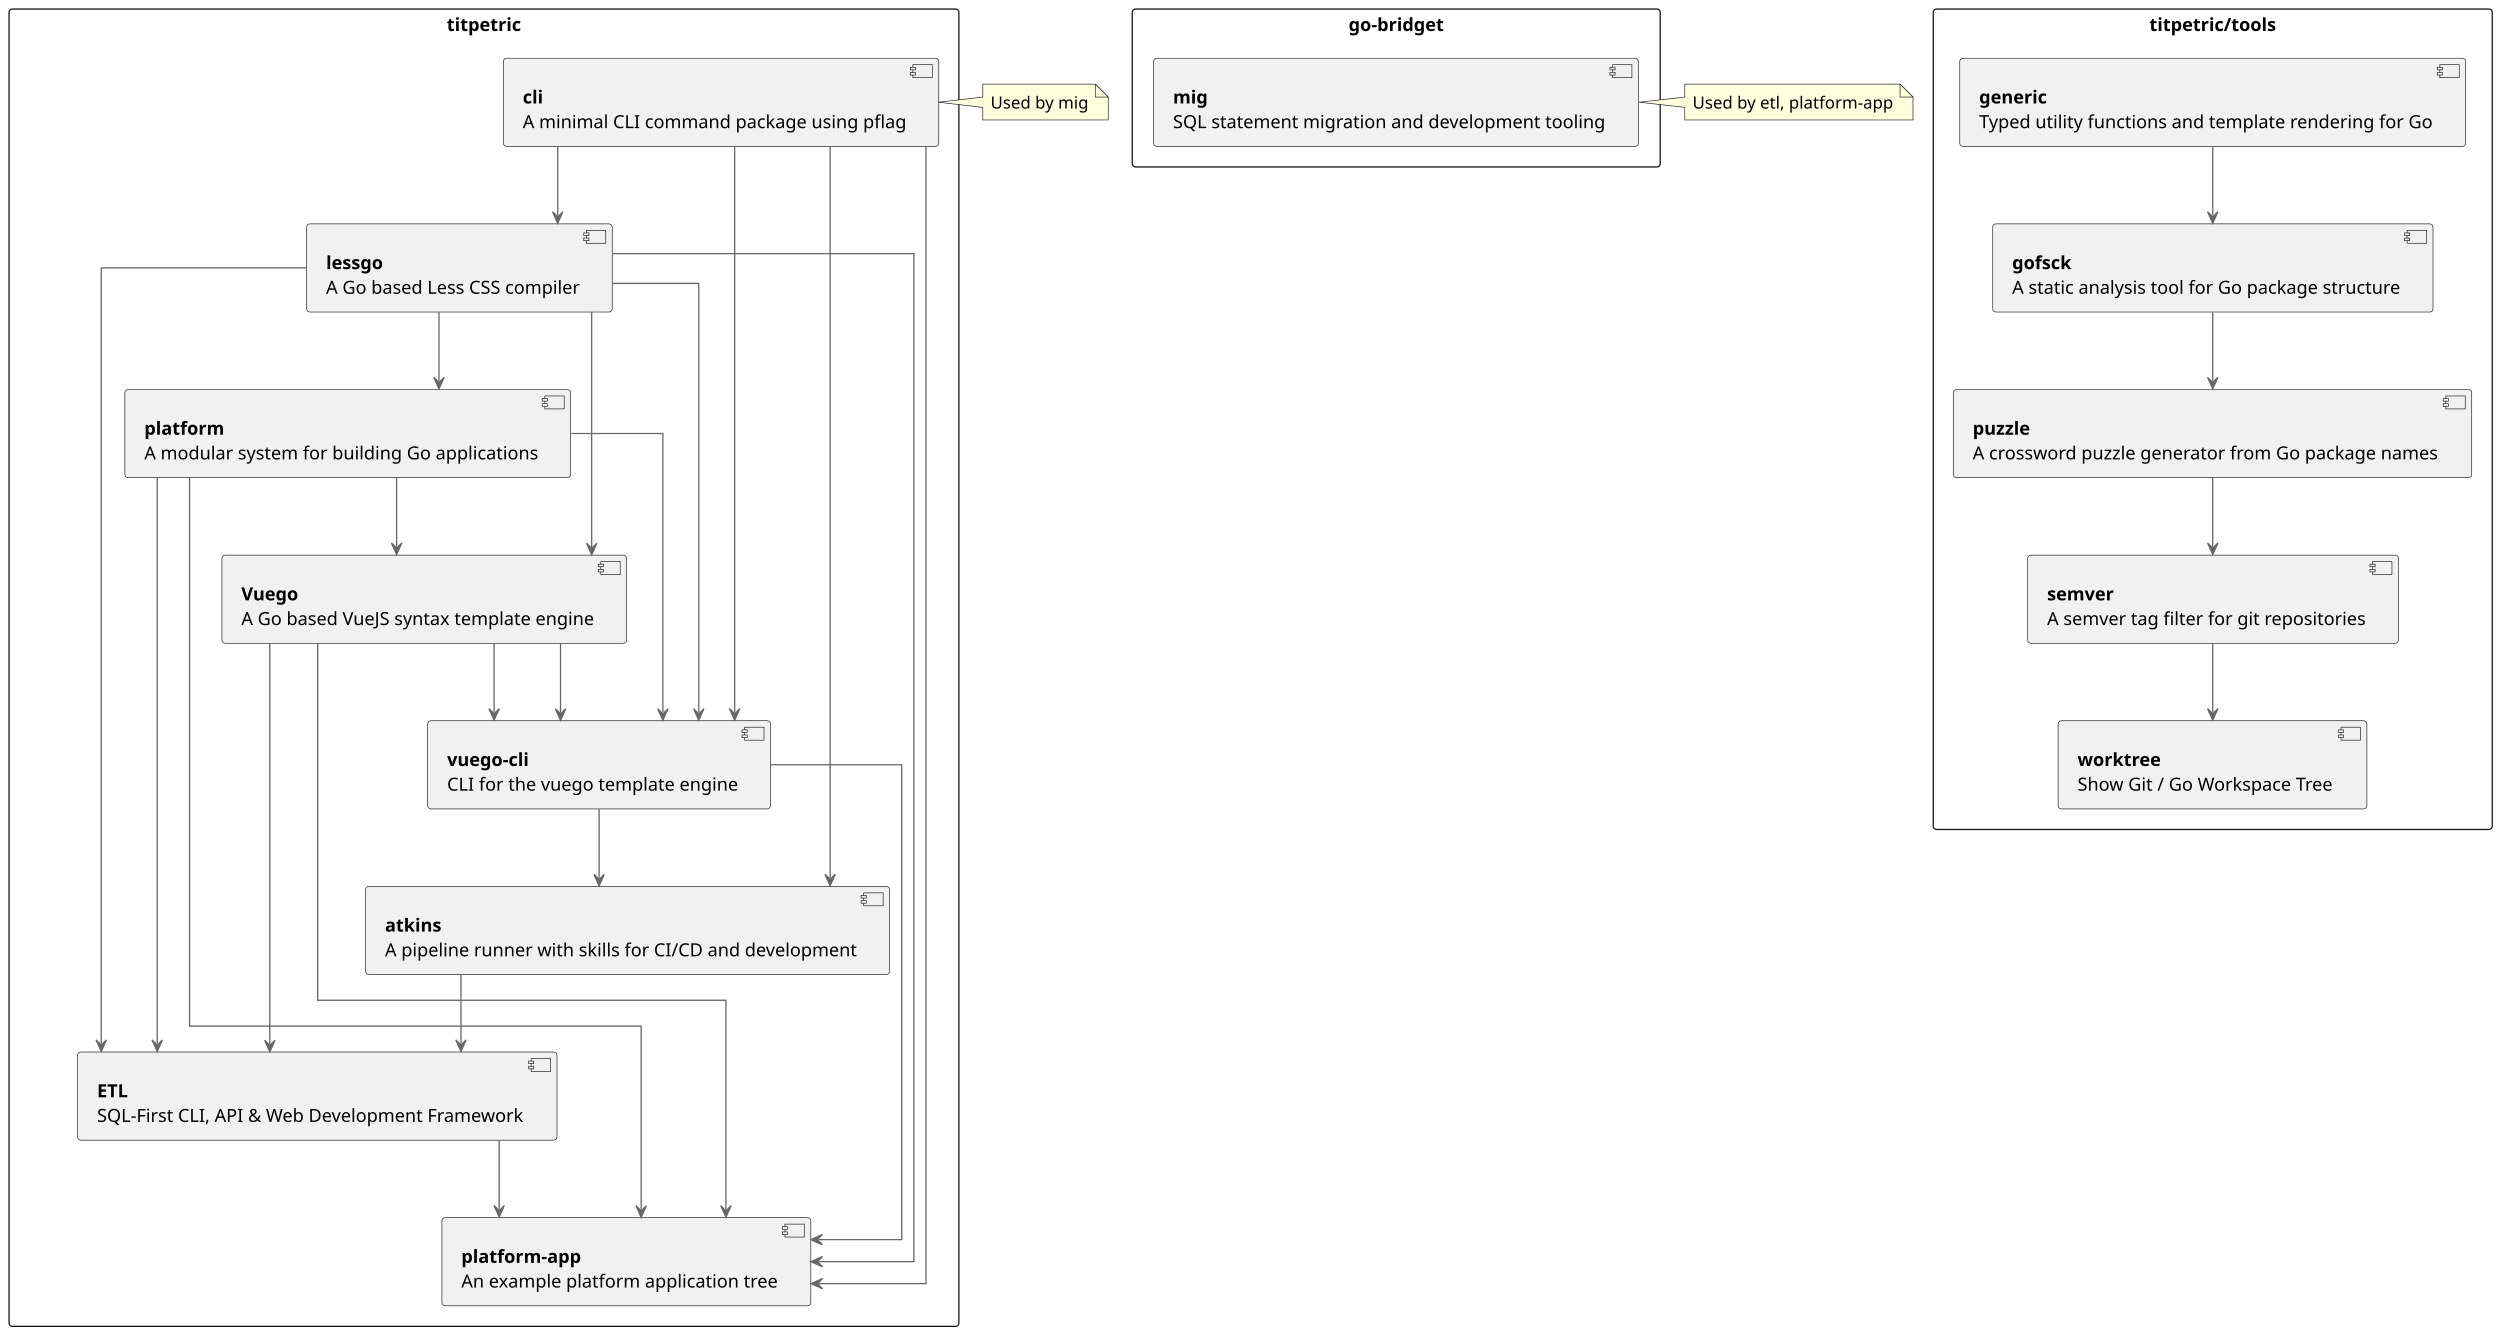
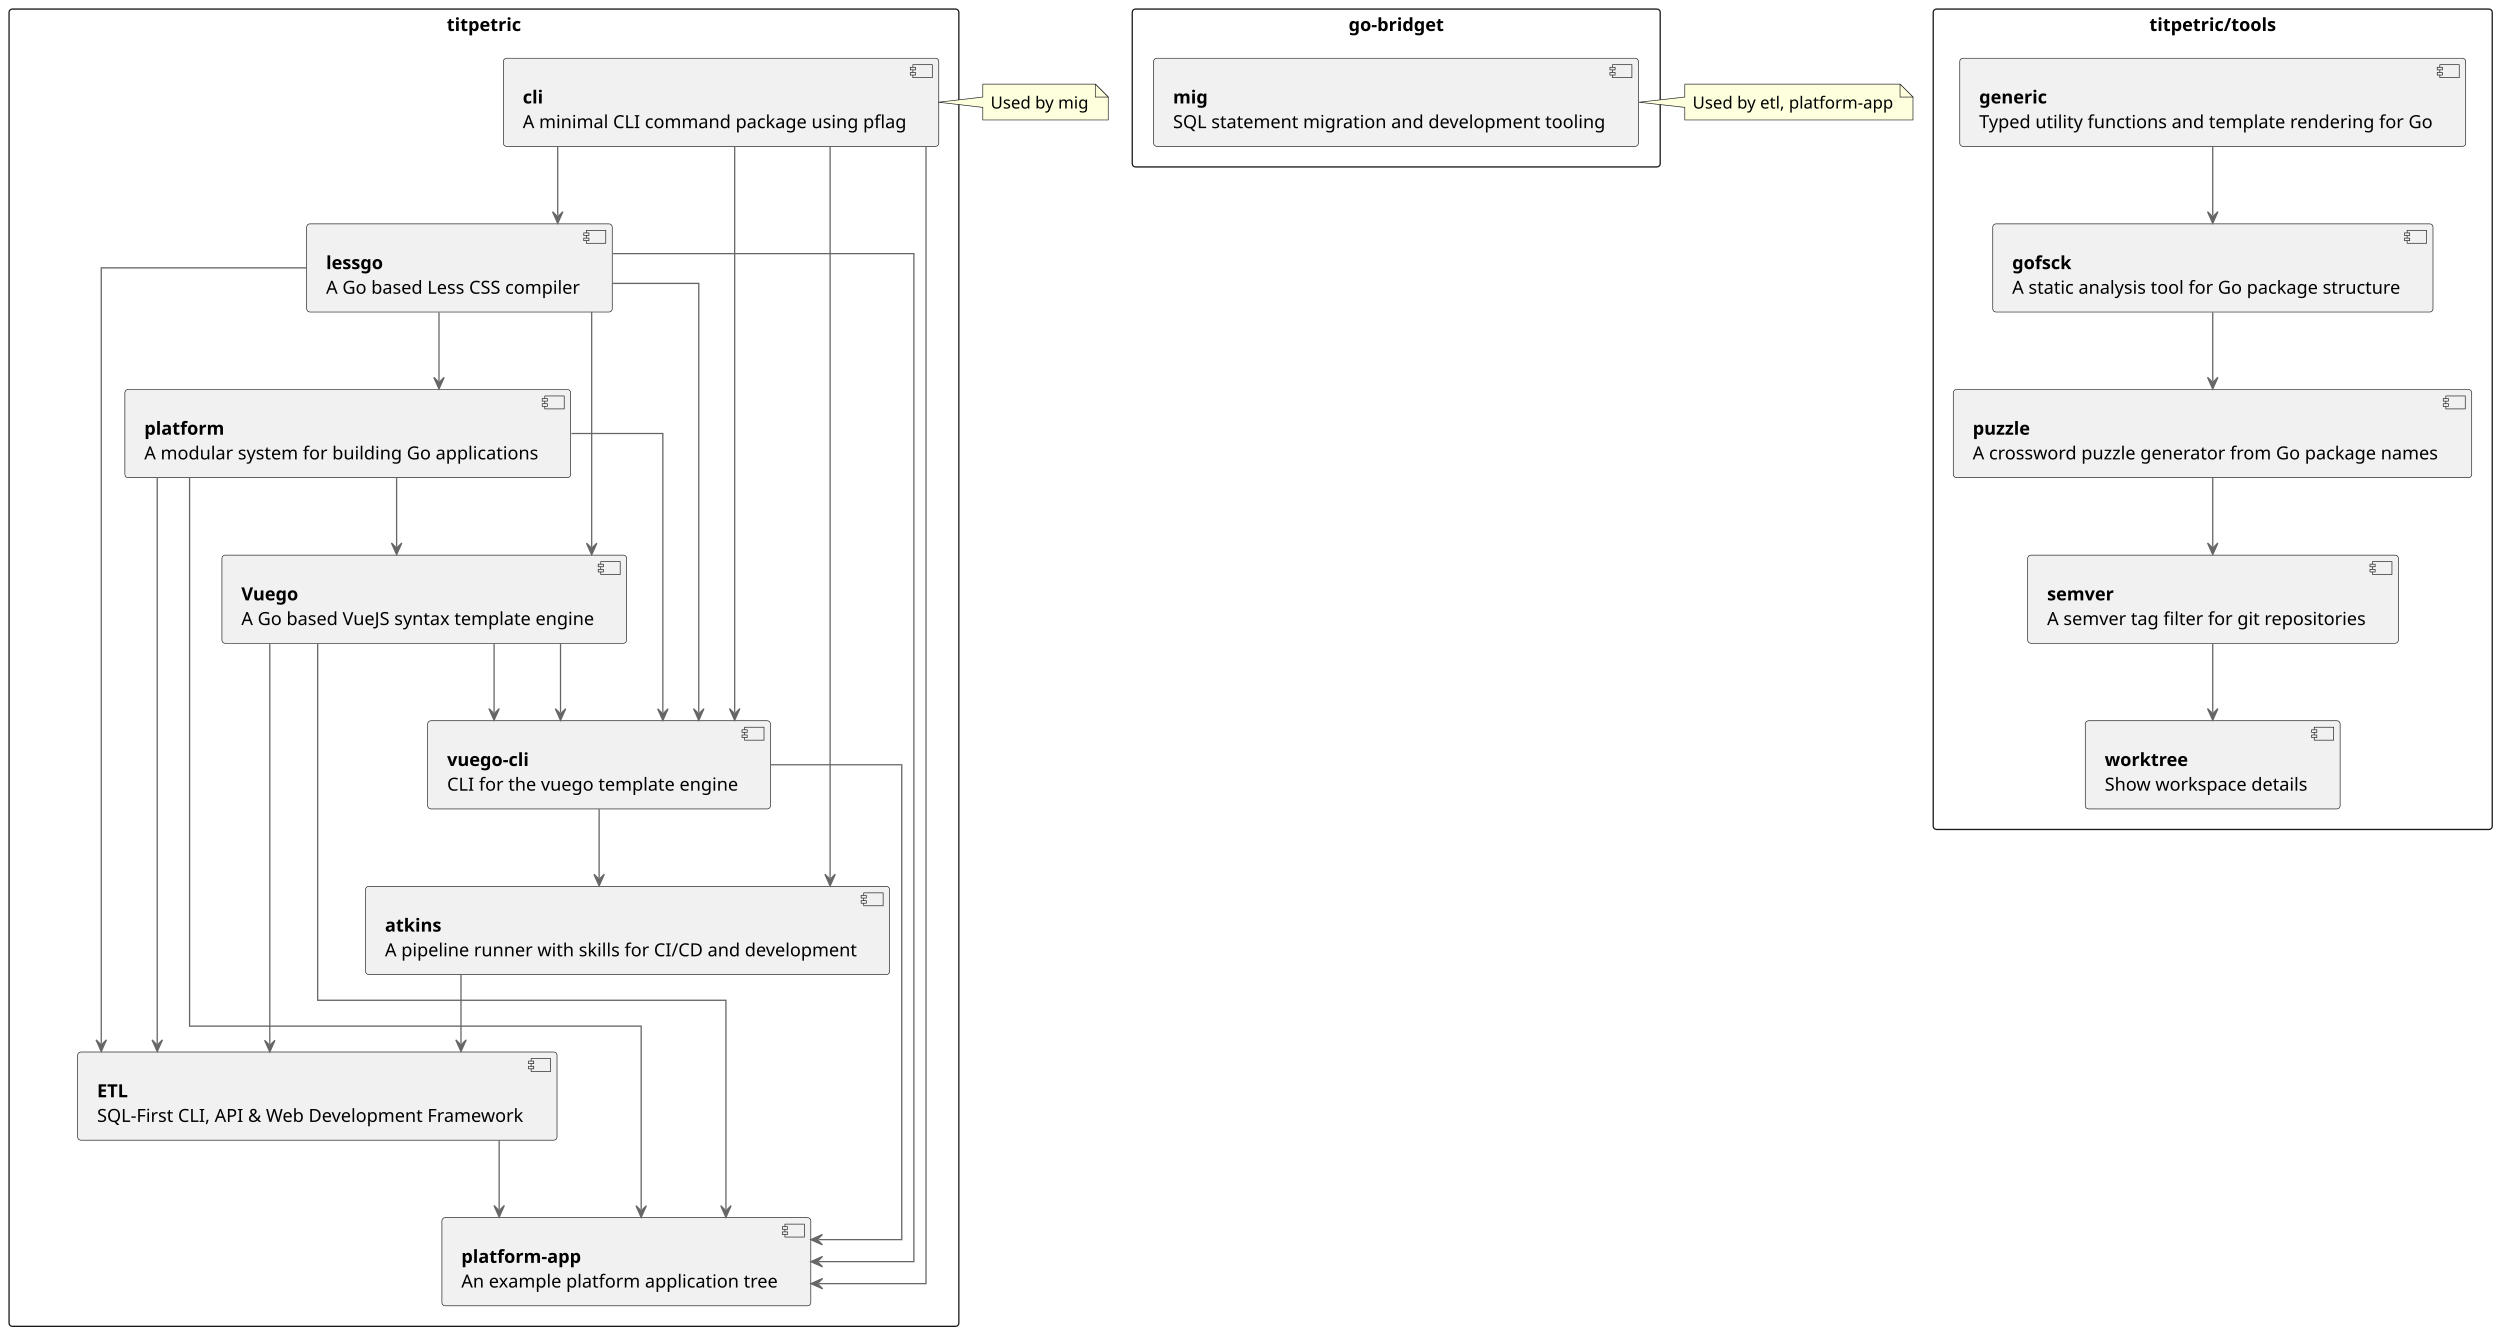
<svg xmlns="http://www.w3.org/2000/svg" xmlns:xlink="http://www.w3.org/1999/xlink" contentStyleType="text/css" data-diagram-type="DESCRIPTION" height="1031px" preserveAspectRatio="none" style="width:1932px;height:1031px;background:#FFFFFF;" version="1.1" viewBox="0 0 1932 1031" width="1932px" zoomAndPan="magnify">
  <defs />
  <g>
    <g class="cluster" data-qualified-name="titpetric" data-source-line="9" id="ent0002">
      <rect fill="none" height="1018" rx="2.5" ry="2.5" style="stroke:#181818;stroke-width:1;" width="734" x="7" y="7" />
      <text fill="#000000" font-family="sans-serif" font-size="14" font-weight="bold" lengthAdjust="spacing" textLength="57.456" x="345.272" y="23.966">titpetric</text>
    </g>
    <g class="cluster" data-qualified-name="titpetric.tools" data-source-line="27" id="ent0018">
      <rect fill="none" height="634" rx="2.5" ry="2.5" style="stroke:#181818;stroke-width:1;" width="432" x="1494" y="7" />
      <text fill="#000000" font-family="sans-serif" font-size="14" font-weight="bold" lengthAdjust="spacing" textLength="97.874" x="1661.063" y="23.966">titpetric/tools</text>
    </g>
    <g class="cluster" data-qualified-name="go-bridget" data-source-line="39" id="ent0028">
      <rect fill="none" height="122" rx="2.5" ry="2.5" style="stroke:#181818;stroke-width:1;" width="408" x="875" y="7" />
      <text fill="#000000" font-family="sans-serif" font-size="14" font-weight="bold" lengthAdjust="spacing" textLength="73.598" x="1042.201" y="23.966">go-bridget</text>
    </g>
    <g class="entity" data-qualified-name="titpetric.github_com_titpetric_cli" data-source-line="10" id="ent0003">
      <a href="https://github.com/titpetric/cli" target="_top" title="https://github.com/titpetric/cli" xlink:actuate="onRequest" xlink:href="https://github.com/titpetric/cli" xlink:show="new" xlink:title="https://github.com/titpetric/cli" xlink:type="simple">
        <rect fill="#F1F1F1" height="68.136" rx="2.5" ry="2.5" style="stroke:#181818;stroke-width:0.5;" width="336.477" x="389" y="45" />
        <rect fill="#F1F1F1" height="10" style="stroke:#181818;stroke-width:0.5;" width="15" x="705.477" y="50" />
        <rect fill="#F1F1F1" height="2" style="stroke:#181818;stroke-width:0.5;" width="4" x="703.477" y="52" />
        <rect fill="#F1F1F1" height="2" style="stroke:#181818;stroke-width:0.5;" width="4" x="703.477" y="56" />
        <text fill="#000000" font-family="sans-serif" font-size="14" font-weight="bold" lengthAdjust="spacing" textLength="15.736" x="404" y="79.966">cli</text>
        <text fill="#000000" font-family="sans-serif" font-size="14" lengthAdjust="spacing" textLength="296.477" x="404" y="99.034">A minimal CLI command package using pflag</text>
      </a>
    </g>
    <g class="entity" data-qualified-name="titpetric.github_com_titpetric_lessgo" data-source-line="11" id="ent0004">
      <a href="https://github.com/titpetric/lessgo" target="_top" title="https://github.com/titpetric/lessgo" xlink:actuate="onRequest" xlink:href="https://github.com/titpetric/lessgo" xlink:show="new" xlink:title="https://github.com/titpetric/lessgo" xlink:type="simple">
        <rect fill="#F1F1F1" height="68.136" rx="2.5" ry="2.5" style="stroke:#181818;stroke-width:0.5;" width="236.139" x="237" y="173" />
        <rect fill="#F1F1F1" height="10" style="stroke:#181818;stroke-width:0.5;" width="15" x="453.139" y="178" />
        <rect fill="#F1F1F1" height="2" style="stroke:#181818;stroke-width:0.5;" width="4" x="451.139" y="180" />
        <rect fill="#F1F1F1" height="2" style="stroke:#181818;stroke-width:0.5;" width="4" x="451.139" y="184" />
        <text fill="#000000" font-family="sans-serif" font-size="14" font-weight="bold" lengthAdjust="spacing" textLength="43.988" x="252" y="207.966">lessgo</text>
        <text fill="#000000" font-family="sans-serif" font-size="14" lengthAdjust="spacing" textLength="196.139" x="252" y="227.034">A Go based Less CSS compiler</text>
      </a>
    </g>
    <g class="entity" data-qualified-name="titpetric.github_com_titpetric_platform" data-source-line="12" id="ent0005">
      <a href="https://github.com/titpetric/platform" target="_top" title="https://github.com/titpetric/platform" xlink:actuate="onRequest" xlink:href="https://github.com/titpetric/platform" xlink:show="new" xlink:title="https://github.com/titpetric/platform" xlink:type="simple">
        <rect fill="#F1F1F1" height="68.136" rx="2.5" ry="2.5" style="stroke:#181818;stroke-width:0.5;" width="344.513" x="96.5" y="301" />
        <rect fill="#F1F1F1" height="10" style="stroke:#181818;stroke-width:0.5;" width="15" x="421.013" y="306" />
        <rect fill="#F1F1F1" height="2" style="stroke:#181818;stroke-width:0.5;" width="4" x="419.013" y="308" />
        <rect fill="#F1F1F1" height="2" style="stroke:#181818;stroke-width:0.5;" width="4" x="419.013" y="312" />
        <text fill="#000000" font-family="sans-serif" font-size="14" font-weight="bold" lengthAdjust="spacing" textLength="61.852" x="111.5" y="335.966">platform</text>
        <text fill="#000000" font-family="sans-serif" font-size="14" lengthAdjust="spacing" textLength="304.513" x="111.5" y="355.034">A modular system for building Go applications</text>
      </a>
    </g>
    <g class="entity" data-qualified-name="titpetric.github_com_titpetric_vuego" data-source-line="13" id="ent0006">
      <a href="https://github.com/titpetric/vuego" target="_top" title="https://github.com/titpetric/vuego" xlink:actuate="onRequest" xlink:href="https://github.com/titpetric/vuego" xlink:show="new" xlink:title="https://github.com/titpetric/vuego" xlink:type="simple">
        <rect fill="#F1F1F1" height="68.136" rx="2.5" ry="2.5" style="stroke:#181818;stroke-width:0.5;" width="312.775" x="171.5" y="429" />
        <rect fill="#F1F1F1" height="10" style="stroke:#181818;stroke-width:0.5;" width="15" x="464.275" y="434" />
        <rect fill="#F1F1F1" height="2" style="stroke:#181818;stroke-width:0.5;" width="4" x="462.275" y="436" />
        <rect fill="#F1F1F1" height="2" style="stroke:#181818;stroke-width:0.5;" width="4" x="462.275" y="440" />
        <text fill="#000000" font-family="sans-serif" font-size="14" font-weight="bold" lengthAdjust="spacing" textLength="44.1" x="186.5" y="463.966">Vuego</text>
        <text fill="#000000" font-family="sans-serif" font-size="14" lengthAdjust="spacing" textLength="272.775" x="186.5" y="483.034">A Go based VueJS syntax template engine</text>
      </a>
    </g>
    <g class="entity" data-qualified-name="titpetric.github_com_titpetric_vuego_cli" data-source-line="14" id="ent0007">
      <a href="https://github.com/titpetric/vuego-cli" target="_top" title="https://github.com/titpetric/vuego-cli" xlink:actuate="onRequest" xlink:href="https://github.com/titpetric/vuego-cli" xlink:show="new" xlink:title="https://github.com/titpetric/vuego-cli" xlink:type="simple">
        <rect fill="#F1F1F1" height="68.136" rx="2.5" ry="2.5" style="stroke:#181818;stroke-width:0.5;" width="264.923" x="330.5" y="557" />
        <rect fill="#F1F1F1" height="10" style="stroke:#181818;stroke-width:0.5;" width="15" x="575.423" y="562" />
        <rect fill="#F1F1F1" height="2" style="stroke:#181818;stroke-width:0.5;" width="4" x="573.423" y="564" />
        <rect fill="#F1F1F1" height="2" style="stroke:#181818;stroke-width:0.5;" width="4" x="573.423" y="568" />
        <text fill="#000000" font-family="sans-serif" font-size="14" font-weight="bold" lengthAdjust="spacing" textLength="63.21" x="345.5" y="591.966">vuego-cli</text>
        <text fill="#000000" font-family="sans-serif" font-size="14" lengthAdjust="spacing" textLength="224.923" x="345.5" y="611.034">CLI for the vuego template engine</text>
      </a>
    </g>
    <g class="entity" data-qualified-name="titpetric.github_com_titpetric_atkins" data-source-line="15" id="ent0008">
      <a href="https://github.com/titpetric/atkins" target="_top" title="https://github.com/titpetric/atkins" xlink:actuate="onRequest" xlink:href="https://github.com/titpetric/atkins" xlink:show="new" xlink:title="https://github.com/titpetric/atkins" xlink:type="simple">
        <rect fill="#F1F1F1" height="68.136" rx="2.5" ry="2.5" style="stroke:#181818;stroke-width:0.5;" width="404.978" x="282.5" y="685" />
        <rect fill="#F1F1F1" height="10" style="stroke:#181818;stroke-width:0.5;" width="15" x="667.479" y="690" />
        <rect fill="#F1F1F1" height="2" style="stroke:#181818;stroke-width:0.5;" width="4" x="665.479" y="692" />
        <rect fill="#F1F1F1" height="2" style="stroke:#181818;stroke-width:0.5;" width="4" x="665.479" y="696" />
        <text fill="#000000" font-family="sans-serif" font-size="14" font-weight="bold" lengthAdjust="spacing" textLength="43.638" x="297.5" y="719.966">atkins</text>
        <text fill="#000000" font-family="sans-serif" font-size="14" lengthAdjust="spacing" textLength="364.978" x="297.5" y="739.034">A pipeline runner with skills for CI/CD and development</text>
      </a>
    </g>
    <g class="entity" data-qualified-name="titpetric.github_com_titpetric_etl" data-source-line="16" id="ent0009">
      <a href="https://github.com/titpetric/etl" target="_top" title="https://github.com/titpetric/etl" xlink:actuate="onRequest" xlink:href="https://github.com/titpetric/etl" xlink:show="new" xlink:title="https://github.com/titpetric/etl" xlink:type="simple">
        <rect fill="#F1F1F1" height="68.136" rx="2.5" ry="2.5" style="stroke:#181818;stroke-width:0.5;" width="370.469" x="60" y="813" />
        <rect fill="#F1F1F1" height="10" style="stroke:#181818;stroke-width:0.5;" width="15" x="410.469" y="818" />
        <rect fill="#F1F1F1" height="2" style="stroke:#181818;stroke-width:0.5;" width="4" x="408.469" y="820" />
        <rect fill="#F1F1F1" height="2" style="stroke:#181818;stroke-width:0.5;" width="4" x="408.469" y="824" />
        <text fill="#000000" font-family="sans-serif" font-size="14" font-weight="bold" lengthAdjust="spacing" textLength="23.856" x="75" y="847.966">ETL</text>
        <text fill="#000000" font-family="sans-serif" font-size="14" lengthAdjust="spacing" textLength="330.469" x="75" y="867.034">SQL-First CLI, API &amp; Web Development Framework</text>
      </a>
    </g>
    <g class="entity" data-qualified-name="titpetric.github_com_titpetric_platform_app" data-source-line="17" id="ent0010">
      <a href="https://github.com/titpetric/platform-app" target="_top" title="https://github.com/titpetric/platform-app" xlink:actuate="onRequest" xlink:href="https://github.com/titpetric/platform-app" xlink:show="new" xlink:title="https://github.com/titpetric/platform-app" xlink:type="simple">
        <rect fill="#F1F1F1" height="68.136" rx="2.5" ry="2.5" style="stroke:#181818;stroke-width:0.5;" width="285.097" x="341.5" y="941" />
        <rect fill="#F1F1F1" height="10" style="stroke:#181818;stroke-width:0.5;" width="15" x="606.597" y="946" />
        <rect fill="#F1F1F1" height="2" style="stroke:#181818;stroke-width:0.5;" width="4" x="604.597" y="948" />
        <rect fill="#F1F1F1" height="2" style="stroke:#181818;stroke-width:0.5;" width="4" x="604.597" y="952" />
        <text fill="#000000" font-family="sans-serif" font-size="14" font-weight="bold" lengthAdjust="spacing" textLength="92.54" x="356.5" y="975.966">platform-app</text>
        <text fill="#000000" font-family="sans-serif" font-size="14" lengthAdjust="spacing" textLength="245.097" x="356.5" y="995.034">An example platform application tree</text>
      </a>
    </g>
    <g class="entity" data-qualified-name="titpetric.tools.github_com_titpetric_tools_generic" data-source-line="28" id="ent0019">
      <a href="https://github.com/titpetric/tools/tree/main/generic" target="_top" title="https://github.com/titpetric/tools/tree/main/generic" xlink:actuate="onRequest" xlink:href="https://github.com/titpetric/tools/tree/main/generic" xlink:show="new" xlink:title="https://github.com/titpetric/tools/tree/main/generic" xlink:type="simple">
        <rect fill="#F1F1F1" height="68.136" rx="2.5" ry="2.5" style="stroke:#181818;stroke-width:0.5;" width="390.993" x="1514.5" y="45" />
        <rect fill="#F1F1F1" height="10" style="stroke:#181818;stroke-width:0.5;" width="15" x="1885.493" y="50" />
        <rect fill="#F1F1F1" height="2" style="stroke:#181818;stroke-width:0.5;" width="4" x="1883.493" y="52" />
        <rect fill="#F1F1F1" height="2" style="stroke:#181818;stroke-width:0.5;" width="4" x="1883.493" y="56" />
        <text fill="#000000" font-family="sans-serif" font-size="14" font-weight="bold" lengthAdjust="spacing" textLength="52.43" x="1529.5" y="79.966">generic</text>
        <text fill="#000000" font-family="sans-serif" font-size="14" lengthAdjust="spacing" textLength="350.993" x="1529.5" y="99.034">Typed utility functions and template rendering for Go</text>
      </a>
    </g>
    <g class="entity" data-qualified-name="titpetric.tools.github_com_titpetric_tools_gofsck" data-source-line="29" id="ent0020">
      <a href="https://github.com/titpetric/tools/tree/main/gofsck" target="_top" title="https://github.com/titpetric/tools/tree/main/gofsck" xlink:actuate="onRequest" xlink:href="https://github.com/titpetric/tools/tree/main/gofsck" xlink:show="new" xlink:title="https://github.com/titpetric/tools/tree/main/gofsck" xlink:type="simple">
        <rect fill="#F1F1F1" height="68.136" rx="2.5" ry="2.5" style="stroke:#181818;stroke-width:0.5;" width="340.215" x="1540" y="173" />
        <rect fill="#F1F1F1" height="10" style="stroke:#181818;stroke-width:0.5;" width="15" x="1860.215" y="178" />
        <rect fill="#F1F1F1" height="2" style="stroke:#181818;stroke-width:0.5;" width="4" x="1858.215" y="180" />
        <rect fill="#F1F1F1" height="2" style="stroke:#181818;stroke-width:0.5;" width="4" x="1858.215" y="184" />
        <text fill="#000000" font-family="sans-serif" font-size="14" font-weight="bold" lengthAdjust="spacing" textLength="45.78" x="1555" y="207.966">gofsck</text>
        <text fill="#000000" font-family="sans-serif" font-size="14" lengthAdjust="spacing" textLength="300.215" x="1555" y="227.034">A static analysis tool for Go package structure</text>
      </a>
    </g>
    <g class="entity" data-qualified-name="titpetric.tools.github_com_titpetric_tools_puzzle" data-source-line="30" id="ent0021">
      <a href="https://github.com/titpetric/tools/tree/main/puzzle" target="_top" title="https://github.com/titpetric/tools/tree/main/puzzle" xlink:actuate="onRequest" xlink:href="https://github.com/titpetric/tools/tree/main/puzzle" xlink:show="new" xlink:title="https://github.com/titpetric/tools/tree/main/puzzle" xlink:type="simple">
        <rect fill="#F1F1F1" height="68.136" rx="2.5" ry="2.5" style="stroke:#181818;stroke-width:0.5;" width="400.639" x="1509.5" y="301" />
        <rect fill="#F1F1F1" height="10" style="stroke:#181818;stroke-width:0.5;" width="15" x="1890.139" y="306" />
        <rect fill="#F1F1F1" height="2" style="stroke:#181818;stroke-width:0.5;" width="4" x="1888.139" y="308" />
        <rect fill="#F1F1F1" height="2" style="stroke:#181818;stroke-width:0.5;" width="4" x="1888.139" y="312" />
        <text fill="#000000" font-family="sans-serif" font-size="14" font-weight="bold" lengthAdjust="spacing" textLength="44.268" x="1524.5" y="335.966">puzzle</text>
        <text fill="#000000" font-family="sans-serif" font-size="14" lengthAdjust="spacing" textLength="360.639" x="1524.5" y="355.034">A crossword puzzle generator from Go package names</text>
      </a>
    </g>
    <g class="entity" data-qualified-name="titpetric.tools.github_com_titpetric_tools_semver" data-source-line="31" id="ent0022">
      <a href="https://github.com/titpetric/tools/tree/main/semver" target="_top" title="https://github.com/titpetric/tools/tree/main/semver" xlink:actuate="onRequest" xlink:href="https://github.com/titpetric/tools/tree/main/semver" xlink:show="new" xlink:title="https://github.com/titpetric/tools/tree/main/semver" xlink:type="simple">
        <rect fill="#F1F1F1" height="68.136" rx="2.5" ry="2.5" style="stroke:#181818;stroke-width:0.5;" width="286.497" x="1567" y="429" />
        <rect fill="#F1F1F1" height="10" style="stroke:#181818;stroke-width:0.5;" width="15" x="1833.497" y="434" />
        <rect fill="#F1F1F1" height="2" style="stroke:#181818;stroke-width:0.5;" width="4" x="1831.497" y="436" />
        <rect fill="#F1F1F1" height="2" style="stroke:#181818;stroke-width:0.5;" width="4" x="1831.497" y="440" />
        <text fill="#000000" font-family="sans-serif" font-size="14" font-weight="bold" lengthAdjust="spacing" textLength="51.576" x="1582" y="463.966">semver</text>
        <text fill="#000000" font-family="sans-serif" font-size="14" lengthAdjust="spacing" textLength="246.497" x="1582" y="483.034">A semver tag filter for git repositories</text>
      </a>
    </g>
    <g class="entity" data-qualified-name="titpetric.tools.github_com_titpetric_tools_worktree" data-source-line="32" id="ent0023">
      <a href="https://github.com/titpetric/tools/tree/main/worktree" target="_top" title="https://github.com/titpetric/tools/tree/main/worktree" xlink:actuate="onRequest" xlink:href="https://github.com/titpetric/tools/tree/main/worktree" xlink:show="new" xlink:title="https://github.com/titpetric/tools/tree/main/worktree" xlink:type="simple">
-         <rect fill="#F1F1F1" height="68.136" rx="2.5" ry="2.5" style="stroke:#181818;stroke-width:0.5;" width="238.631" x="1590.5" y="557" />
-         <rect fill="#F1F1F1" height="10" style="stroke:#181818;stroke-width:0.5;" width="15" x="1809.131" y="562" />
-         <rect fill="#F1F1F1" height="2" style="stroke:#181818;stroke-width:0.5;" width="4" x="1807.131" y="564" />
-         <rect fill="#F1F1F1" height="2" style="stroke:#181818;stroke-width:0.5;" width="4" x="1807.131" y="568" />
-         <text fill="#000000" font-family="sans-serif" font-size="14" font-weight="bold" lengthAdjust="spacing" textLength="64.666" x="1605.5" y="591.966">worktree</text>
-         <text fill="#000000" font-family="sans-serif" font-size="14" lengthAdjust="spacing" textLength="198.631" x="1605.5" y="611.034">Show Git / Go Workspace Tree</text>
+         <rect fill="#F1F1F1" height="68.136" rx="2.5" ry="2.5" style="stroke:#181818;stroke-width:0.5;" width="196.953" x="1611.5" y="557" />
+         <rect fill="#F1F1F1" height="10" style="stroke:#181818;stroke-width:0.5;" width="15" x="1788.453" y="562" />
+         <rect fill="#F1F1F1" height="2" style="stroke:#181818;stroke-width:0.5;" width="4" x="1786.453" y="564" />
+         <rect fill="#F1F1F1" height="2" style="stroke:#181818;stroke-width:0.5;" width="4" x="1786.453" y="568" />
+         <text fill="#000000" font-family="sans-serif" font-size="14" font-weight="bold" lengthAdjust="spacing" textLength="64.666" x="1626.5" y="591.966">worktree</text>
+         <text fill="#000000" font-family="sans-serif" font-size="14" lengthAdjust="spacing" textLength="156.953" x="1626.5" y="611.034">Show workspace details</text>
      </a>
    </g>
    <g class="entity" data-qualified-name="go-bridget.github_com_go_bridget_mig" data-source-line="40" id="ent0029">
      <a href="https://github.com/go-bridget/mig" target="_top" title="https://github.com/go-bridget/mig" xlink:actuate="onRequest" xlink:href="https://github.com/go-bridget/mig" xlink:show="new" xlink:title="https://github.com/go-bridget/mig" xlink:type="simple">
        <rect fill="#F1F1F1" height="68.136" rx="2.5" ry="2.5" style="stroke:#181818;stroke-width:0.5;" width="374.641" x="891.5" y="45" />
        <rect fill="#F1F1F1" height="10" style="stroke:#181818;stroke-width:0.5;" width="15" x="1246.141" y="50" />
        <rect fill="#F1F1F1" height="2" style="stroke:#181818;stroke-width:0.5;" width="4" x="1244.141" y="52" />
        <rect fill="#F1F1F1" height="2" style="stroke:#181818;stroke-width:0.5;" width="4" x="1244.141" y="56" />
        <text fill="#000000" font-family="sans-serif" font-size="14" font-weight="bold" lengthAdjust="spacing" textLength="26.88" x="906.5" y="79.966">mig</text>
        <text fill="#000000" font-family="sans-serif" font-size="14" lengthAdjust="spacing" textLength="334.641" x="906.5" y="99.034">SQL statement migration and development tooling</text>
      </a>
    </g>
    <g class="entity" data-qualified-name="GMN30" data-source-line="44" id="ent0031">
      <path d="M759.5,65 L759.5,75 L725.12,79 L759.5,83 L759.5,92.706 A0,0 0 0 0 759.5,92.706 L856.446,92.706 A0,0 0 0 0 856.446,92.706 L856.446,75 L846.446,65 L759.5,65 A0,0 0 0 0 759.5,65" fill="#FEFFDD" style="stroke:#181818;stroke-width:0.5;" />
      <path d="M846.446,65 L846.446,75 L856.446,75 L846.446,65" fill="#FEFFDD" style="stroke:#181818;stroke-width:0.5;" />
      <text fill="#000000" font-family="sans-serif" font-size="13" lengthAdjust="spacing" textLength="75.946" x="765.5" y="83.897">Used by mig</text>
    </g>
    <g class="entity" data-qualified-name="GMN33" data-source-line="45" id="ent0034">
      <path d="M1302,65 L1302,75 L1266.64,79 L1302,83 L1302,92.706 A0,0 0 0 0 1302,92.706 L1478.35,92.706 A0,0 0 0 0 1478.35,92.706 L1478.35,75 L1468.35,65 L1302,65 A0,0 0 0 0 1302,65" fill="#FEFFDD" style="stroke:#181818;stroke-width:0.5;" />
      <path d="M1468.35,65 L1468.35,75 L1478.35,75 L1468.35,65" fill="#FEFFDD" style="stroke:#181818;stroke-width:0.5;" />
      <text fill="#000000" font-family="sans-serif" font-size="13" lengthAdjust="spacing" textLength="155.35" x="1308" y="83.897">Used by etl, platform-app</text>
    </g>
    <g class="link" data-entity-1="ent0003" data-entity-2="ent0004" data-link-type="dependency" data-source-line="18" id="lnk11">
      <path d="M431,113.3 C431,131.67 431,148.22 431,166.6" fill="none" id="github_com_titpetric_cli-to-github_com_titpetric_lessgo" style="stroke:#666666;stroke-width:1;" />
      <polygon fill="#666666" points="431,172.6,435,163.6,431,167.6,427,163.6,431,172.6" style="stroke:#666666;stroke-width:1;" />
    </g>
    <g class="link" data-entity-1="ent0004" data-entity-2="ent0005" data-link-type="dependency" data-source-line="19" id="lnk12">
      <path d="M339.25,241.3 C339.25,259.67 339.25,276.22 339.25,294.6" fill="none" id="github_com_titpetric_lessgo-to-github_com_titpetric_platform" style="stroke:#666666;stroke-width:1;" />
      <polygon fill="#666666" points="339.25,300.6,343.25,291.6,339.25,295.6,335.25,291.6,339.25,300.6" style="stroke:#666666;stroke-width:1;" />
    </g>
    <g class="link" data-entity-1="ent0005" data-entity-2="ent0006" data-link-type="dependency" data-source-line="20" id="lnk13">
      <path d="M306.5,369.3 C306.5,387.67 306.5,404.22 306.5,422.6" fill="none" id="github_com_titpetric_platform-to-github_com_titpetric_vuego" style="stroke:#666666;stroke-width:1;" />
      <polygon fill="#666666" points="306.5,428.6,310.5,419.6,306.5,423.6,302.5,419.6,306.5,428.6" style="stroke:#666666;stroke-width:1;" />
    </g>
    <g class="link" data-entity-1="ent0006" data-entity-2="ent0007" data-link-type="dependency" data-source-line="21" id="lnk14">
      <path d="M381.83,497.3 C381.83,515.67 381.83,532.22 381.83,550.6" fill="none" id="github_com_titpetric_vuego-to-github_com_titpetric_vuego_cli" style="stroke:#666666;stroke-width:1;" />
      <polygon fill="#666666" points="381.83,556.6,385.83,547.6,381.83,551.6,377.83,547.6,381.83,556.6" style="stroke:#666666;stroke-width:1;" />
    </g>
    <g class="link" data-entity-1="ent0007" data-entity-2="ent0006" data-link-type="dependency" data-source-line="51" id="lnk40">
      <path d="M433.17,550.7 C433.17,532.33 433.17,515.78 433.17,497.4" fill="none" id="github_com_titpetric_vuego_cli-backto-github_com_titpetric_vuego" style="stroke:#666666;stroke-width:1;" />
      <polygon fill="#666666" points="433.17,556.7,437.17,547.7,433.17,551.7,429.17,547.7,433.17,556.7" style="stroke:#666666;stroke-width:1;" />
    </g>
    <g class="link" data-entity-1="ent0007" data-entity-2="ent0008" data-link-type="dependency" data-source-line="22" id="lnk15">
      <path d="M463,625.3 C463,643.67 463,660.22 463,678.6" fill="none" id="github_com_titpetric_vuego_cli-to-github_com_titpetric_atkins" style="stroke:#666666;stroke-width:1;" />
      <polygon fill="#666666" points="463,684.6,467,675.6,463,679.6,459,675.6,463,684.6" style="stroke:#666666;stroke-width:1;" />
    </g>
    <g class="link" data-entity-1="ent0008" data-entity-2="ent0009" data-link-type="dependency" data-source-line="23" id="lnk16">
      <path d="M356.25,753.3 C356.25,771.67 356.25,788.22 356.25,806.6" fill="none" id="github_com_titpetric_atkins-to-github_com_titpetric_etl" style="stroke:#666666;stroke-width:1;" />
      <polygon fill="#666666" points="356.25,812.6,360.25,803.6,356.25,807.6,352.25,803.6,356.25,812.6" style="stroke:#666666;stroke-width:1;" />
    </g>
    <g class="link" data-entity-1="ent0009" data-entity-2="ent0010" data-link-type="dependency" data-source-line="24" id="lnk17">
      <path d="M385.75,881.3 C385.75,899.67 385.75,916.22 385.75,934.6" fill="none" id="github_com_titpetric_etl-to-github_com_titpetric_platform_app" style="stroke:#666666;stroke-width:1;" />
      <polygon fill="#666666" points="385.75,940.6,389.75,931.6,385.75,935.6,381.75,931.6,385.75,940.6" style="stroke:#666666;stroke-width:1;" />
    </g>
    <g class="link" data-entity-1="ent0019" data-entity-2="ent0020" data-link-type="dependency" data-source-line="33" id="lnk24">
      <path d="M1710,113.3 C1710,131.67 1710,148.22 1710,166.6" fill="none" id="github_com_titpetric_tools_generic-to-github_com_titpetric_tools_gofsck" style="stroke:#666666;stroke-width:1;" />
      <polygon fill="#666666" points="1710,172.6,1714,163.6,1710,167.6,1706,163.6,1710,172.6" style="stroke:#666666;stroke-width:1;" />
    </g>
    <g class="link" data-entity-1="ent0020" data-entity-2="ent0021" data-link-type="dependency" data-source-line="34" id="lnk25">
      <path d="M1710,241.3 C1710,259.67 1710,276.22 1710,294.6" fill="none" id="github_com_titpetric_tools_gofsck-to-github_com_titpetric_tools_puzzle" style="stroke:#666666;stroke-width:1;" />
      <polygon fill="#666666" points="1710,300.6,1714,291.6,1710,295.6,1706,291.6,1710,300.6" style="stroke:#666666;stroke-width:1;" />
    </g>
    <g class="link" data-entity-1="ent0021" data-entity-2="ent0022" data-link-type="dependency" data-source-line="35" id="lnk26">
      <path d="M1710,369.3 C1710,387.67 1710,404.22 1710,422.6" fill="none" id="github_com_titpetric_tools_puzzle-to-github_com_titpetric_tools_semver" style="stroke:#666666;stroke-width:1;" />
      <polygon fill="#666666" points="1710,428.6,1714,419.6,1710,423.6,1706,419.6,1710,428.6" style="stroke:#666666;stroke-width:1;" />
    </g>
    <g class="link" data-entity-1="ent0022" data-entity-2="ent0023" data-link-type="dependency" data-source-line="36" id="lnk27">
      <path d="M1710,497.3 C1710,515.67 1710,532.22 1710,550.6" fill="none" id="github_com_titpetric_tools_semver-to-github_com_titpetric_tools_worktree" style="stroke:#666666;stroke-width:1;" />
      <polygon fill="#666666" points="1710,556.6,1714,547.6,1710,551.6,1706,547.6,1710,556.6" style="stroke:#666666;stroke-width:1;" />
    </g>
    <g class="link" data-entity-1="ent0006" data-entity-2="ent0004" data-link-type="dependency" data-source-line="47" id="lnk36">
      <path d="M457.25,422.74 C457.25,373.69 457.25,289.99 457.25,241.06" fill="none" id="github_com_titpetric_vuego-backto-github_com_titpetric_lessgo" style="stroke:#666666;stroke-width:1;" />
      <polygon fill="#666666" points="457.25,428.74,461.25,419.74,457.25,423.74,453.25,419.74,457.25,428.74" style="stroke:#666666;stroke-width:1;" />
    </g>
    <g class="link" data-entity-1="ent0007" data-entity-2="ent0003" data-link-type="dependency" data-source-line="48" id="lnk37">
      <path d="M567.75,550.61 C567.75,457.34 567.75,206.34 567.75,113.24" fill="none" id="github_com_titpetric_vuego_cli-backto-github_com_titpetric_cli" style="stroke:#666666;stroke-width:1;" />
      <polygon fill="#666666" points="567.75,556.61,571.75,547.61,567.75,551.61,563.75,547.61,567.75,556.61" style="stroke:#666666;stroke-width:1;" />
    </g>
    <g class="link" data-entity-1="ent0007" data-entity-2="ent0004" data-link-type="dependency" data-source-line="49" id="lnk38">
      <path d="M540,550.67 C540,458.58 540,219 540,219 C540,219 509.47,219 473.21,219" fill="none" id="github_com_titpetric_vuego_cli-backto-github_com_titpetric_lessgo" style="stroke:#666666;stroke-width:1;" />
      <polygon fill="#666666" points="540,556.67,544,547.67,540,551.67,536,547.67,540,556.67" style="stroke:#666666;stroke-width:1;" />
    </g>
    <g class="link" data-entity-1="ent0007" data-entity-2="ent0005" data-link-type="dependency" data-source-line="50" id="lnk39">
      <path d="M512.25,550.74 C512.25,480.98 512.25,335 512.25,335 C512.25,335 481.34,335 441.57,335" fill="none" id="github_com_titpetric_vuego_cli-backto-github_com_titpetric_platform" style="stroke:#666666;stroke-width:1;" />
      <polygon fill="#666666" points="512.25,556.74,516.25,547.74,512.25,551.74,508.25,547.74,512.25,556.74" style="stroke:#666666;stroke-width:1;" />
    </g>
    <g class="link" data-entity-1="ent0008" data-entity-2="ent0003" data-link-type="dependency" data-source-line="52" id="lnk41">
      <path d="M641.5,678.59 C641.5,567.34 641.5,224.13 641.5,113.19" fill="none" id="github_com_titpetric_atkins-backto-github_com_titpetric_cli" style="stroke:#666666;stroke-width:1;" />
      <polygon fill="#666666" points="641.5,684.59,645.5,675.59,641.5,679.59,637.5,675.59,641.5,684.59" style="stroke:#666666;stroke-width:1;" />
    </g>
    <g class="link" data-entity-1="ent0009" data-entity-2="ent0004" data-link-type="dependency" data-source-line="53" id="lnk42">
      <path d="M78.25,806.59 C78.25,673.66 78.25,207 78.25,207 C78.25,207 161.61,207 236.83,207" fill="none" id="github_com_titpetric_etl-backto-github_com_titpetric_lessgo" style="stroke:#666666;stroke-width:1;" />
      <polygon fill="#666666" points="78.25,812.59,82.25,803.59,78.25,807.59,74.25,803.59,78.25,812.59" style="stroke:#666666;stroke-width:1;" />
    </g>
    <g class="link" data-entity-1="ent0009" data-entity-2="ent0005" data-link-type="dependency" data-source-line="54" id="lnk43">
      <path d="M121.5,806.61 C121.5,713.34 121.5,462.34 121.5,369.24" fill="none" id="github_com_titpetric_etl-backto-github_com_titpetric_platform" style="stroke:#666666;stroke-width:1;" />
      <polygon fill="#666666" points="121.5,812.61,125.5,803.61,121.5,807.61,117.5,803.61,121.5,812.61" style="stroke:#666666;stroke-width:1;" />
    </g>
    <g class="link" data-entity-1="ent0009" data-entity-2="ent0006" data-link-type="dependency" data-source-line="55" id="lnk44">
      <path d="M208.5,806.92 C208.5,734.05 208.5,569.8 208.5,497" fill="none" id="github_com_titpetric_etl-backto-github_com_titpetric_vuego" style="stroke:#666666;stroke-width:1;" />
      <polygon fill="#666666" points="208.5,812.92,212.5,803.92,208.5,807.92,204.5,803.92,208.5,812.92" style="stroke:#666666;stroke-width:1;" />
    </g>
    <g class="link" data-entity-1="ent0010" data-entity-2="ent0003" data-link-type="dependency" data-source-line="56" id="lnk45">
      <path d="M632.74,992 C680.4,992 715.62,992 715.62,992 C715.62,992 715.62,278.87 715.62,113.12" fill="none" id="github_com_titpetric_platform_app-backto-github_com_titpetric_cli" style="stroke:#666666;stroke-width:1;" />
      <polygon fill="#666666" points="626.74,992,635.74,996,631.74,992,635.74,988,626.74,992" style="stroke:#666666;stroke-width:1;" />
    </g>
    <g class="link" data-entity-1="ent0010" data-entity-2="ent0004" data-link-type="dependency" data-source-line="57" id="lnk46">
      <path d="M632.64,975 C675.92,975 706.25,975 706.25,975 C706.25,975 706.25,196 706.25,196 C706.25,196 575.4,196 473.43,196" fill="none" id="github_com_titpetric_platform_app-backto-github_com_titpetric_lessgo" style="stroke:#666666;stroke-width:1;" />
      <polygon fill="#666666" points="626.64,975,635.64,979,631.64,975,635.64,971,626.64,975" style="stroke:#666666;stroke-width:1;" />
    </g>
    <g class="link" data-entity-1="ent0010" data-entity-2="ent0005" data-link-type="dependency" data-source-line="58" id="lnk47">
      <path d="M495.5,934.77 C495.5,882.05 495.5,793 495.5,793 C495.5,793 146.5,793 146.5,793 C146.5,793 146.5,475.19 146.5,369.05" fill="none" id="github_com_titpetric_platform_app-backto-github_com_titpetric_platform" style="stroke:#666666;stroke-width:1;" />
      <polygon fill="#666666" points="495.5,940.77,499.5,931.77,495.5,935.77,491.5,931.77,495.5,940.77" style="stroke:#666666;stroke-width:1;" />
    </g>
    <g class="link" data-entity-1="ent0010" data-entity-2="ent0006" data-link-type="dependency" data-source-line="59" id="lnk48">
      <path d="M561,934.73 C561,877.1 561,773 561,773 C561,773 245.5,773 245.5,773 C245.5,773 245.5,577.59 245.5,497.06" fill="none" id="github_com_titpetric_platform_app-backto-github_com_titpetric_vuego" style="stroke:#666666;stroke-width:1;" />
      <polygon fill="#666666" points="561,940.73,565,931.73,561,935.73,557,931.73,561,940.73" style="stroke:#666666;stroke-width:1;" />
    </g>
    <g class="link" data-entity-1="ent0010" data-entity-2="ent0007" data-link-type="dependency" data-source-line="60" id="lnk49">
      <path d="M632.58,958 C671.36,958 696.88,958 696.88,958 C696.88,958 696.88,591 696.88,591 C696.88,591 648.44,591 595.65,591" fill="none" id="github_com_titpetric_platform_app-backto-github_com_titpetric_vuego_cli" style="stroke:#666666;stroke-width:1;" />
      <polygon fill="#666666" points="626.58,958,635.58,962,631.58,958,635.58,954,626.58,958" style="stroke:#666666;stroke-width:1;" />
    </g>
  </g>
</svg>
